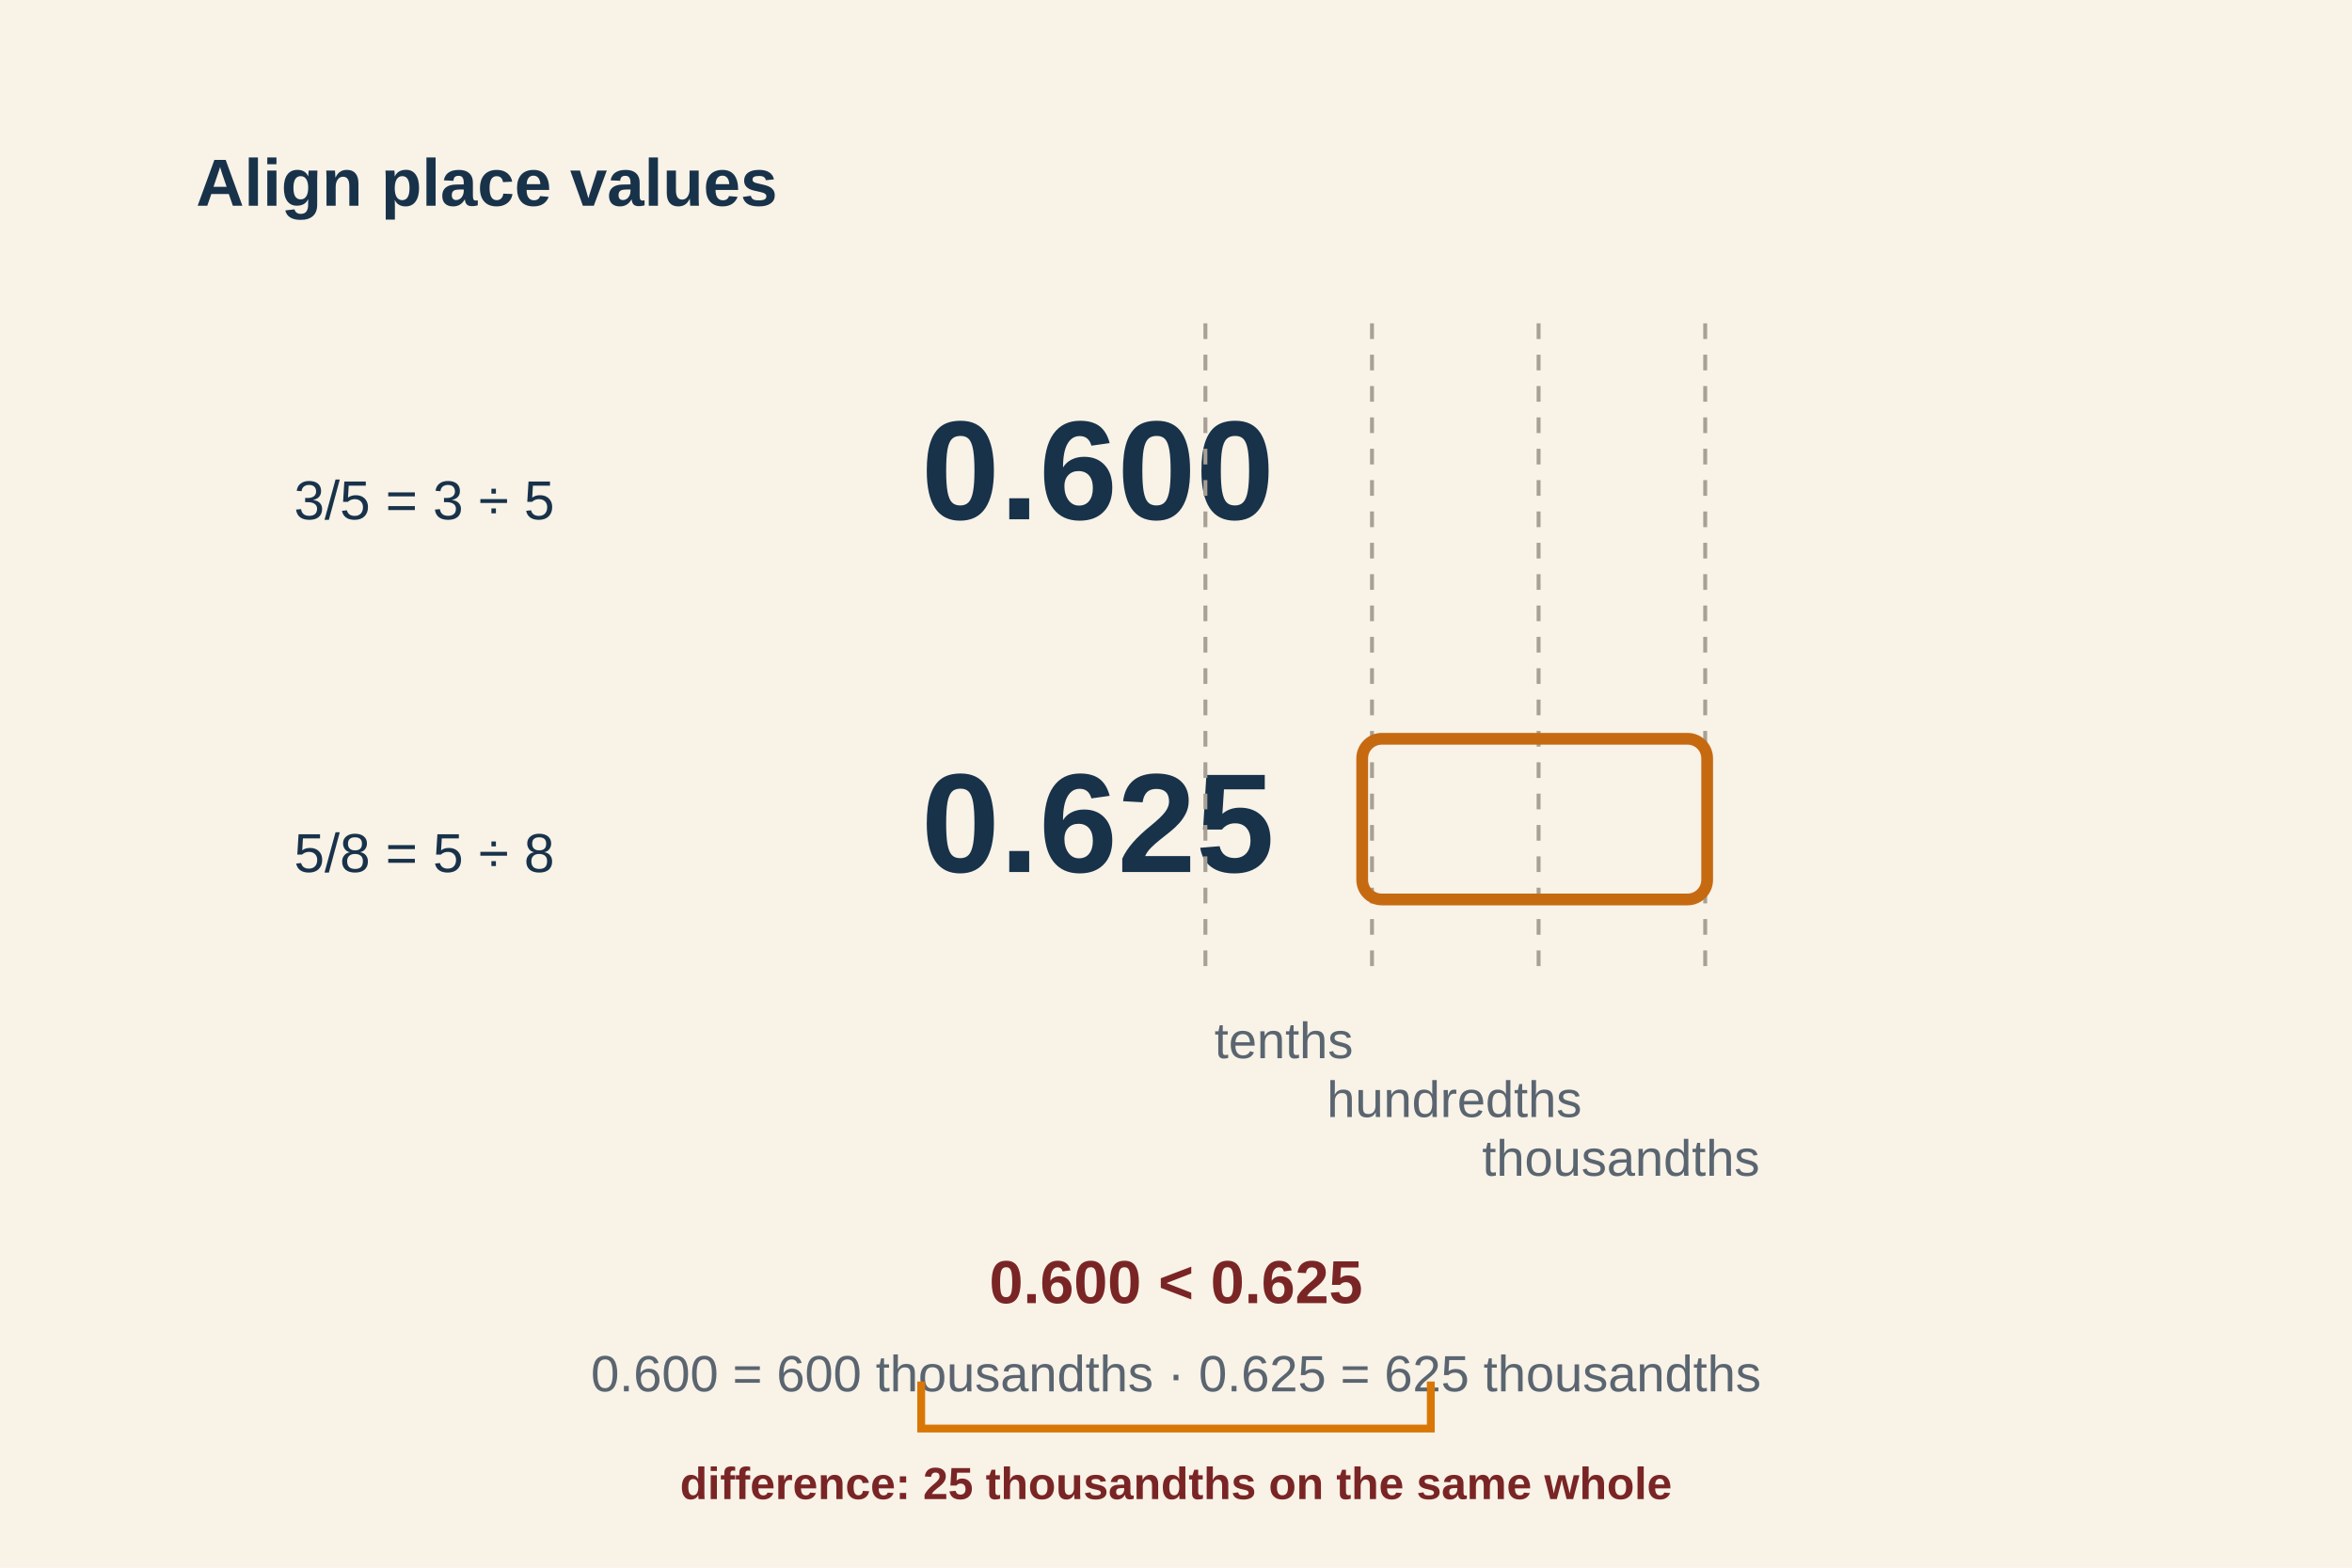
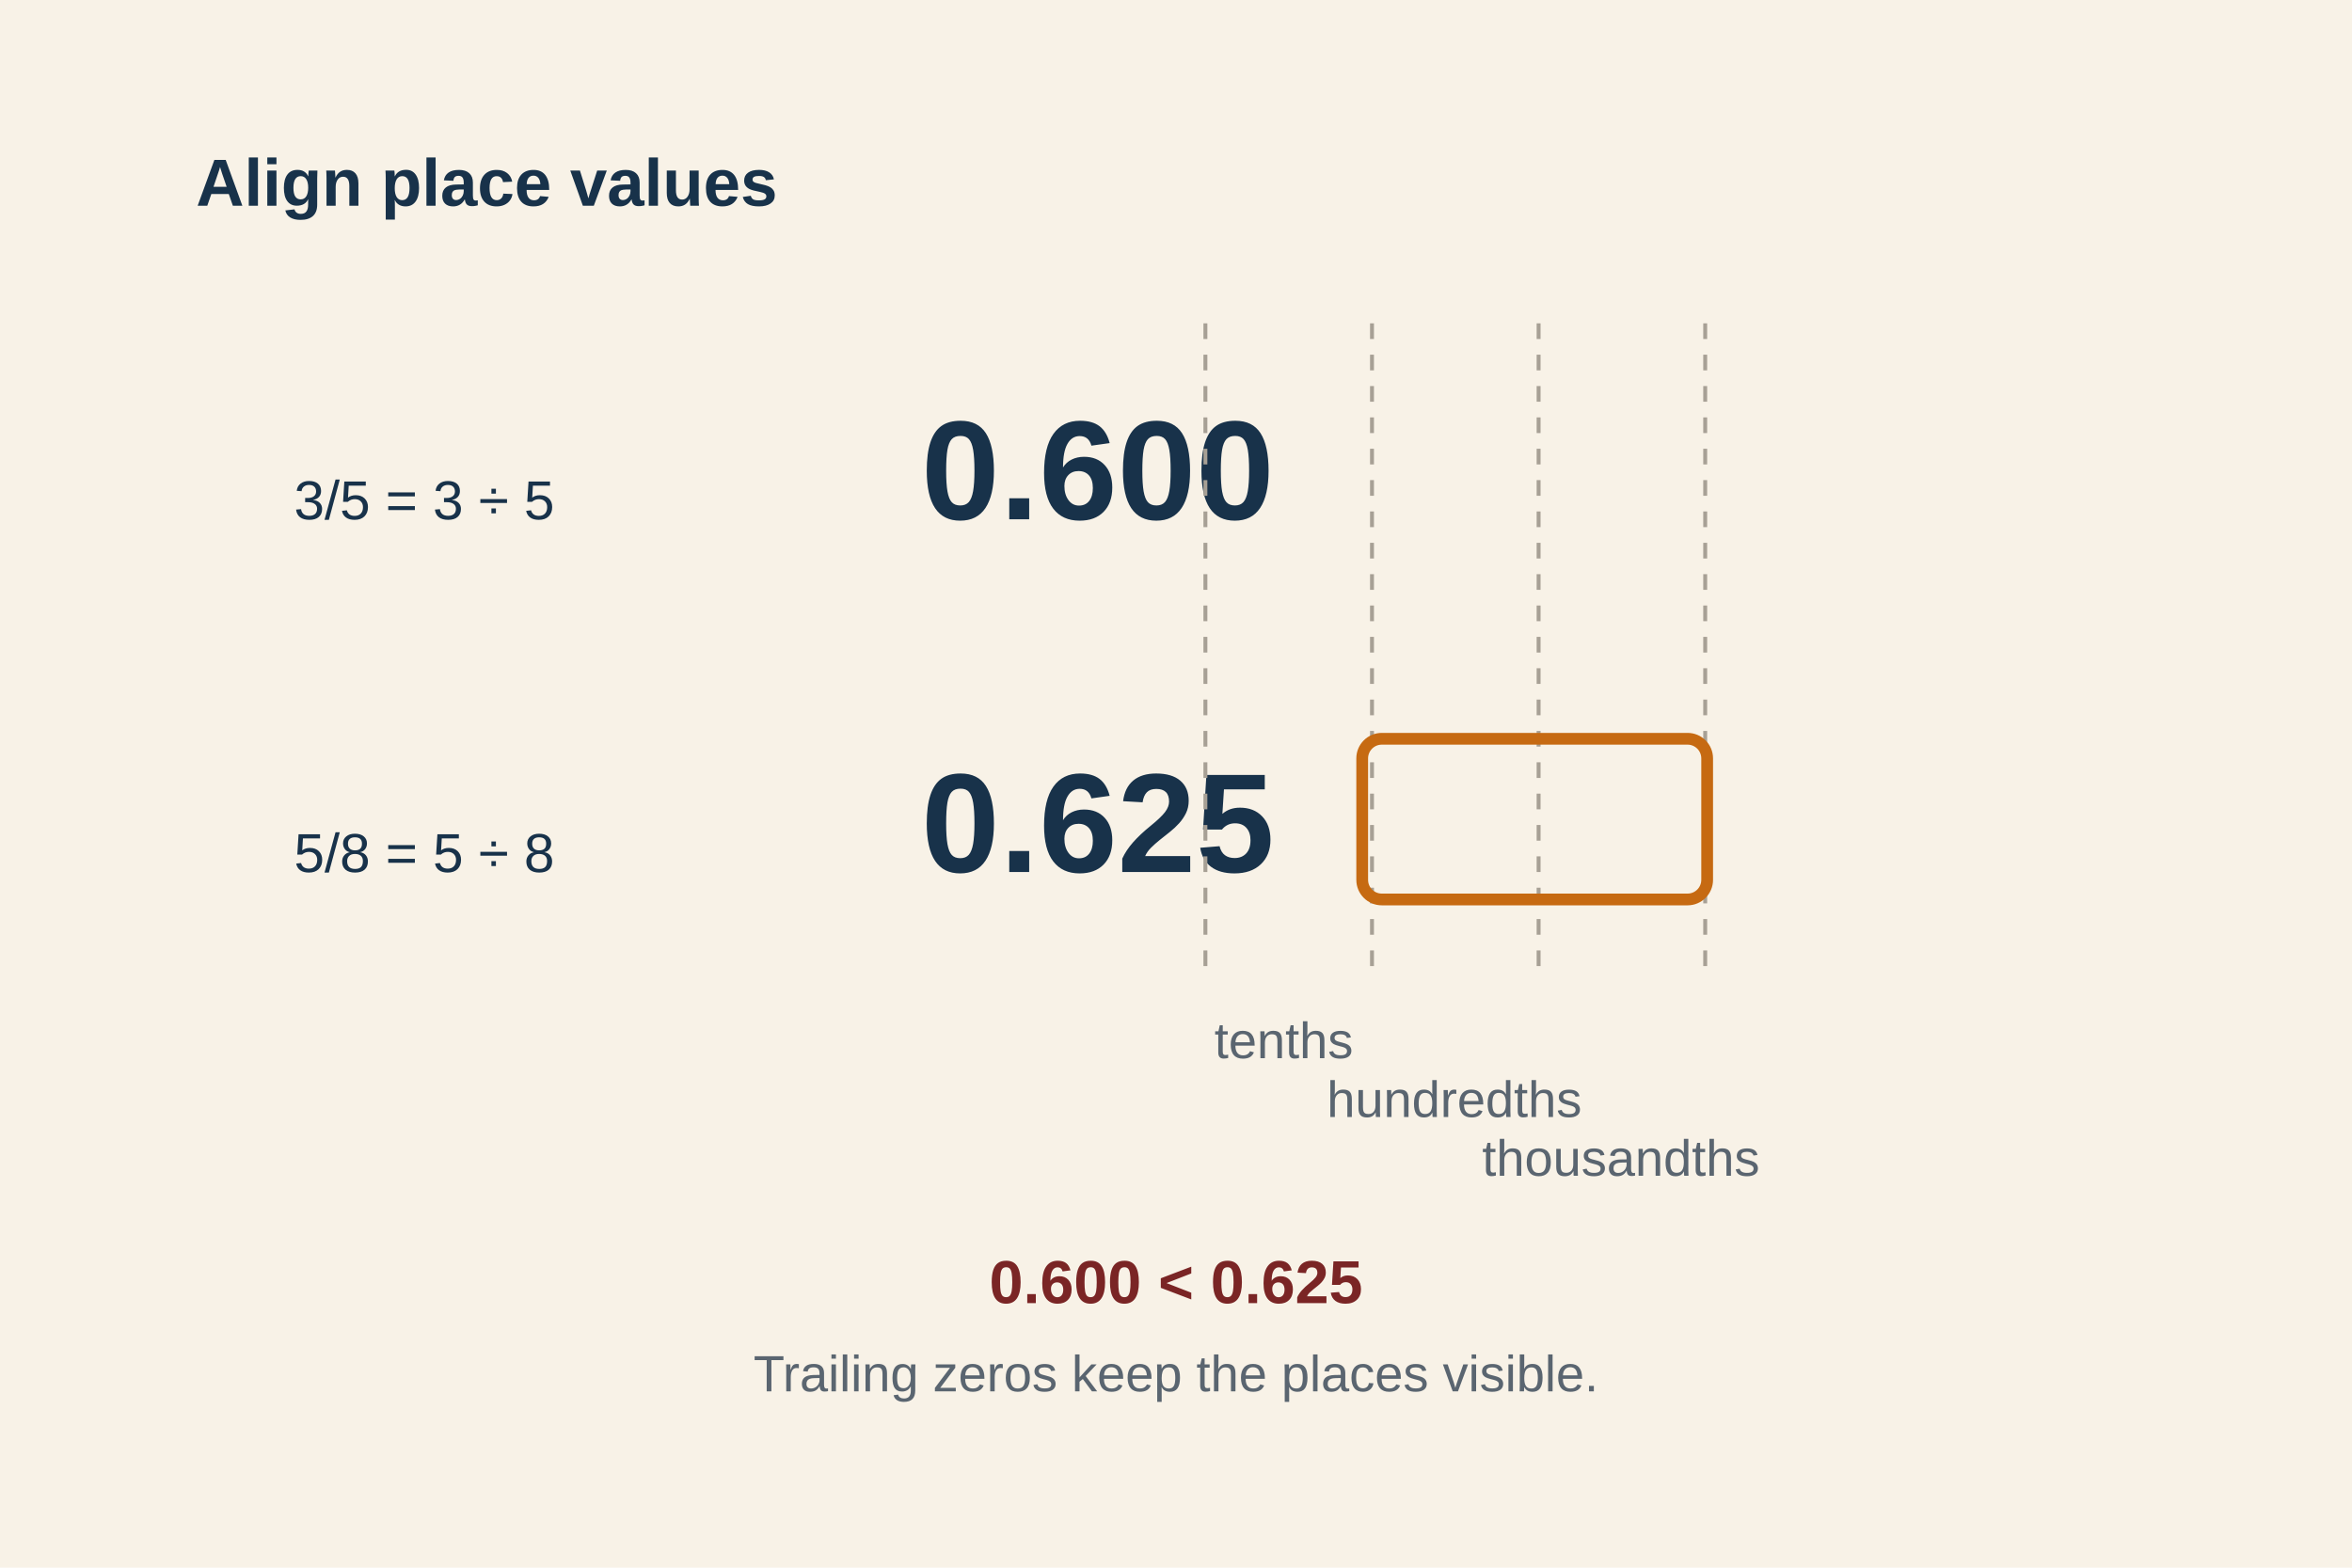
<svg xmlns="http://www.w3.org/2000/svg" data-qa-image-fixes="2026-09-08" width="1200" height="800" viewBox="0 0 1200 800" role="img" aria-labelledby="title desc" shape-rendering="geometricPrecision" text-rendering="optimizeLegibility">
  <rect width="1200" height="800" fill="#F8F2E7" />
  <text x="100" y="105" font-family="Arial, sans-serif" font-size="34" font-weight="700" fill="#18324A">Align place values</text>
  <g font-family="Arial, sans-serif" fill="#18324A">
    <text x="150" y="265" font-size="28">3/5 = 3 ÷ 5</text>
    <text x="150" y="445" font-size="28">5/8 = 5 ÷ 8</text>
    <text x="470" y="265" font-size="72" font-weight="700">0.600</text>
    <text x="470" y="445" font-size="72" font-weight="700">0.625</text>
  </g>
  <path d="M615 165V500M700 165V500M785 165V500M870 165V500" stroke="#A7A095" stroke-width="2" stroke-dasharray="8 8" />
  <g font-family="Arial, sans-serif" font-size="26" fill="#5A6570" text-anchor="middle">
    <text x="655" y="540">tenths</text>
    <text x="742" y="570">hundredths</text>
    <text x="827" y="600">thousandths</text>
  </g>
  <rect x="695" y="377" width="176" height="82" rx="10" fill="none" stroke="#C66A12" stroke-width="6" />
  <text x="600" y="665" text-anchor="middle" font-family="Arial, sans-serif" font-size="31" font-weight="700" fill="#7A2525">0.600 &lt; 0.625</text>
-   <text x="600" y="710" text-anchor="middle" font-family="Arial, sans-serif" font-size="26" fill="#5A6570">0.600 = 600 thousandths · 0.625 = 625 thousandths</text>
-   <path d="M470 705v24h260v-24" fill="none" stroke="#D97706" stroke-width="4" />
-   <text x="600" y="765" text-anchor="middle" font-family="Arial,sans-serif" font-size="23" font-weight="700" fill="#7A2525">difference: 25 thousandths on the same whole</text>
+   <text x="600" y="710" text-anchor="middle" font-family="Arial, sans-serif" font-size="26" fill="#5A6570">Trailing zeros keep the places visible.</text>
</svg>
